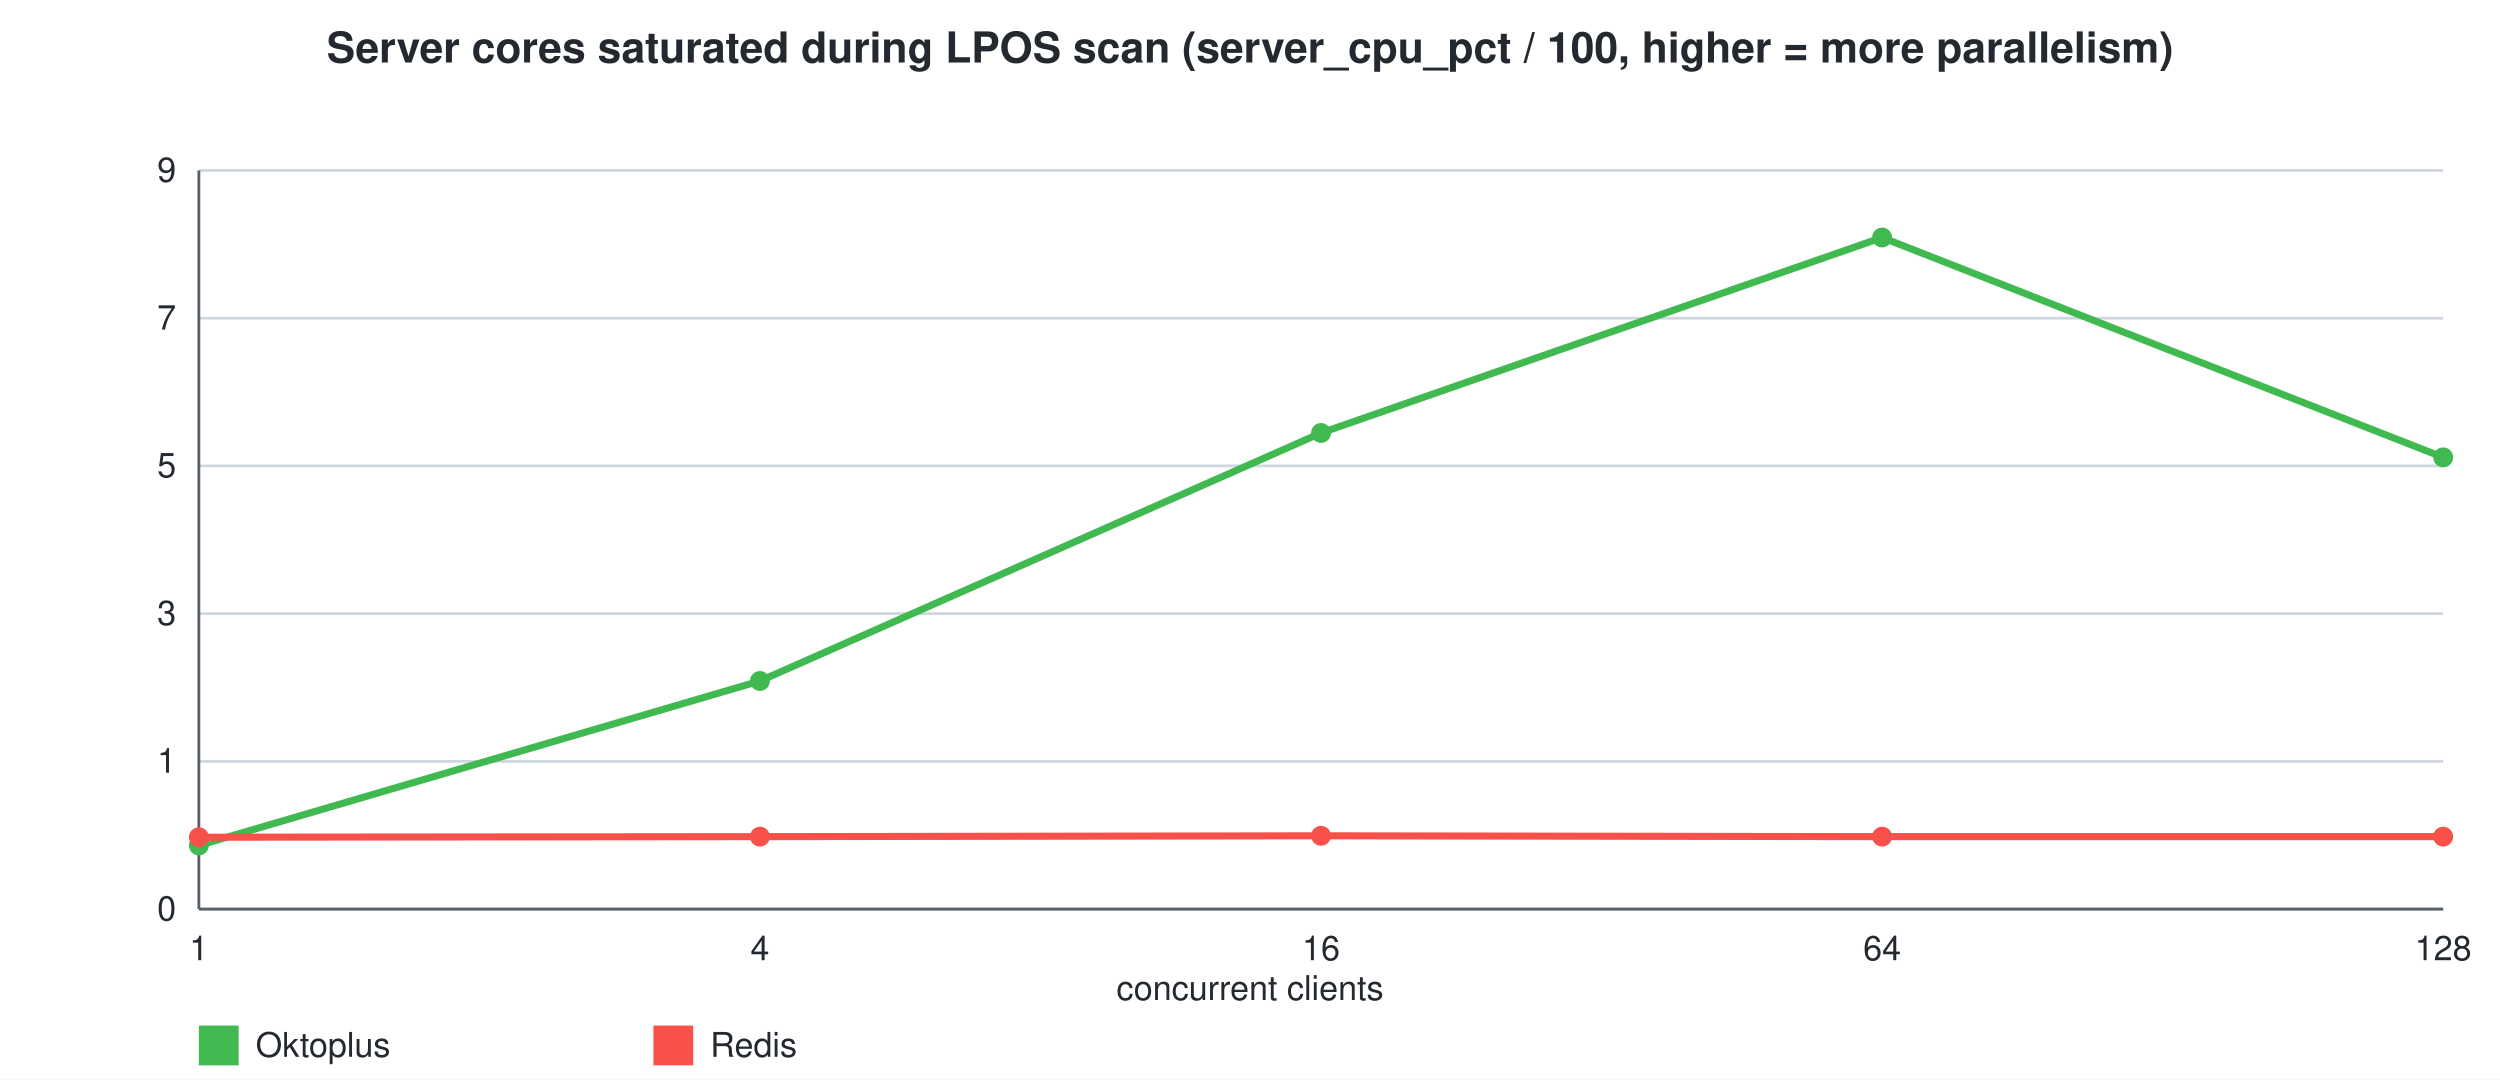
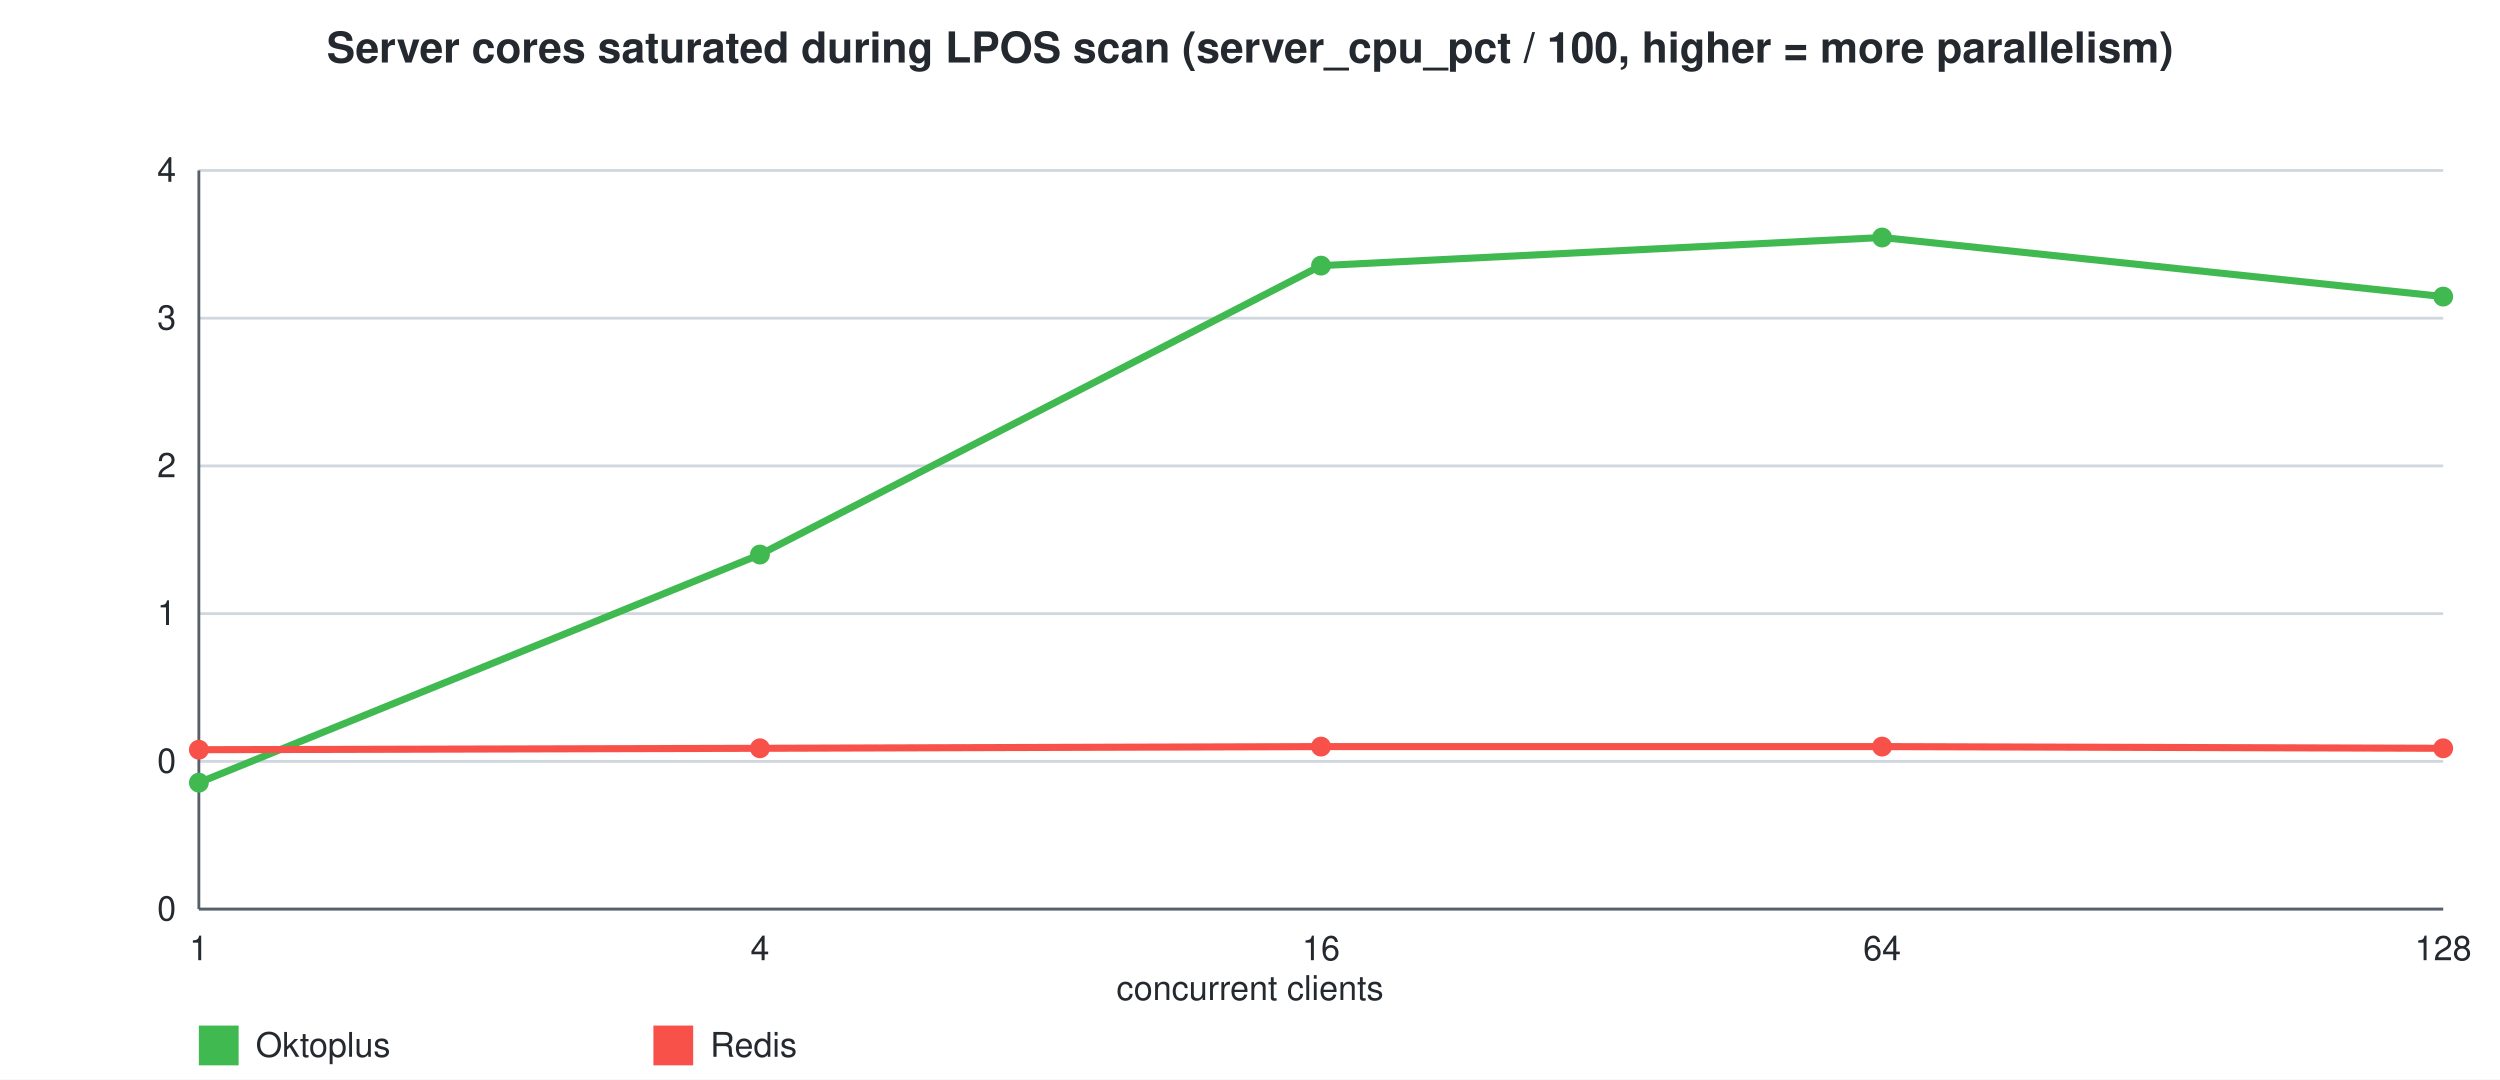
<svg xmlns="http://www.w3.org/2000/svg" width="880" height="380" viewBox="0 0 880 380" font-family="-apple-system, Segoe UI, Helvetica, Arial, sans-serif" font-size="12">
  <rect width="880" height="380" fill="#ffffff" />
  <text x="440.0" y="22" text-anchor="middle" fill="#24292f" font-size="15" font-weight="600">Server cores saturated during LPOS scan (server_cpu_pct / 100, higher = more parallelism)</text>
  <line x1="70" y1="320.0" x2="860" y2="320.0" stroke="#d0d7de" stroke-width="1" />
  <text x="62" y="324.0" text-anchor="end" fill="#24292f">0</text>
  <line x1="70" y1="268.0" x2="860" y2="268.0" stroke="#d0d7de" stroke-width="1" />
-   <text x="62" y="272.0" text-anchor="end" fill="#24292f">1</text>
+   <text x="62" y="272.0" text-anchor="end" fill="#24292f">0</text>
  <line x1="70" y1="216.0" x2="860" y2="216.0" stroke="#d0d7de" stroke-width="1" />
-   <text x="62" y="220.0" text-anchor="end" fill="#24292f">3</text>
+   <text x="62" y="220.0" text-anchor="end" fill="#24292f">1</text>
  <line x1="70" y1="164.0" x2="860" y2="164.0" stroke="#d0d7de" stroke-width="1" />
-   <text x="62" y="168.0" text-anchor="end" fill="#24292f">5</text>
+   <text x="62" y="168.0" text-anchor="end" fill="#24292f">2</text>
  <line x1="70" y1="112.0" x2="860" y2="112.0" stroke="#d0d7de" stroke-width="1" />
-   <text x="62" y="116.0" text-anchor="end" fill="#24292f">7</text>
+   <text x="62" y="116.0" text-anchor="end" fill="#24292f">3</text>
  <line x1="70" y1="60.0" x2="860" y2="60.0" stroke="#d0d7de" stroke-width="1" />
-   <text x="62" y="64.0" text-anchor="end" fill="#24292f">9</text>
+   <text x="62" y="64.0" text-anchor="end" fill="#24292f">4</text>
  <line x1="70" y1="60" x2="70" y2="320" stroke="#57606a" stroke-width="1" />
  <line x1="70" y1="320" x2="860" y2="320" stroke="#57606a" stroke-width="1" />
  <text x="70.0" y="338" text-anchor="middle" fill="#24292f">1</text>
  <text x="267.5" y="338" text-anchor="middle" fill="#24292f">4</text>
  <text x="465.0" y="338" text-anchor="middle" fill="#24292f">16</text>
  <text x="662.5" y="338" text-anchor="middle" fill="#24292f">64</text>
  <text x="860.0" y="338" text-anchor="middle" fill="#24292f">128</text>
  <text x="440.0" y="352" text-anchor="middle" fill="#24292f">concurrent clients</text>
-   <polyline fill="none" stroke="#3fb950" stroke-width="2.5" points="70.0,297.6 267.5,239.7 465.0,152.4 662.5,83.6 860.0,161.0" />
-   <circle cx="70.0" cy="297.6" r="3.5" fill="#3fb950" />
-   <circle cx="267.5" cy="239.7" r="3.5" fill="#3fb950" />
-   <circle cx="465.0" cy="152.4" r="3.5" fill="#3fb950" />
+   <polyline fill="none" stroke="#3fb950" stroke-width="2.5" points="70.0,275.5 267.5,195.2 465.0,93.5 662.5,83.6 860.0,104.4" />
+   <circle cx="70.0" cy="275.5" r="3.5" fill="#3fb950" />
+   <circle cx="267.5" cy="195.2" r="3.5" fill="#3fb950" />
+   <circle cx="465.0" cy="93.5" r="3.5" fill="#3fb950" />
  <circle cx="662.5" cy="83.6" r="3.5" fill="#3fb950" />
-   <circle cx="860.0" cy="161.0" r="3.5" fill="#3fb950" />
-   <polyline fill="none" stroke="#f85149" stroke-width="2.5" points="70.0,294.7 267.5,294.5 465.0,294.2 662.5,294.5 860.0,294.5" />
-   <circle cx="70.0" cy="294.7" r="3.5" fill="#f85149" />
-   <circle cx="267.5" cy="294.5" r="3.5" fill="#f85149" />
-   <circle cx="465.0" cy="294.2" r="3.5" fill="#f85149" />
-   <circle cx="662.5" cy="294.5" r="3.5" fill="#f85149" />
-   <circle cx="860.0" cy="294.5" r="3.5" fill="#f85149" />
+   <circle cx="860.0" cy="104.4" r="3.5" fill="#3fb950" />
+   <polyline fill="none" stroke="#f85149" stroke-width="2.5" points="70.0,263.9 267.5,263.4 465.0,262.8 662.5,262.8 860.0,263.4" />
+   <circle cx="70.0" cy="263.9" r="3.5" fill="#f85149" />
+   <circle cx="267.5" cy="263.4" r="3.5" fill="#f85149" />
+   <circle cx="465.0" cy="262.8" r="3.5" fill="#f85149" />
+   <circle cx="662.5" cy="262.8" r="3.5" fill="#f85149" />
+   <circle cx="860.0" cy="263.4" r="3.5" fill="#f85149" />
  <rect x="70" y="361" width="14" height="14" fill="#3fb950" />
  <text x="90" y="372" fill="#24292f">Oktoplus</text>
  <rect x="230" y="361" width="14" height="14" fill="#f85149" />
  <text x="250" y="372" fill="#24292f">Redis</text>
</svg>
